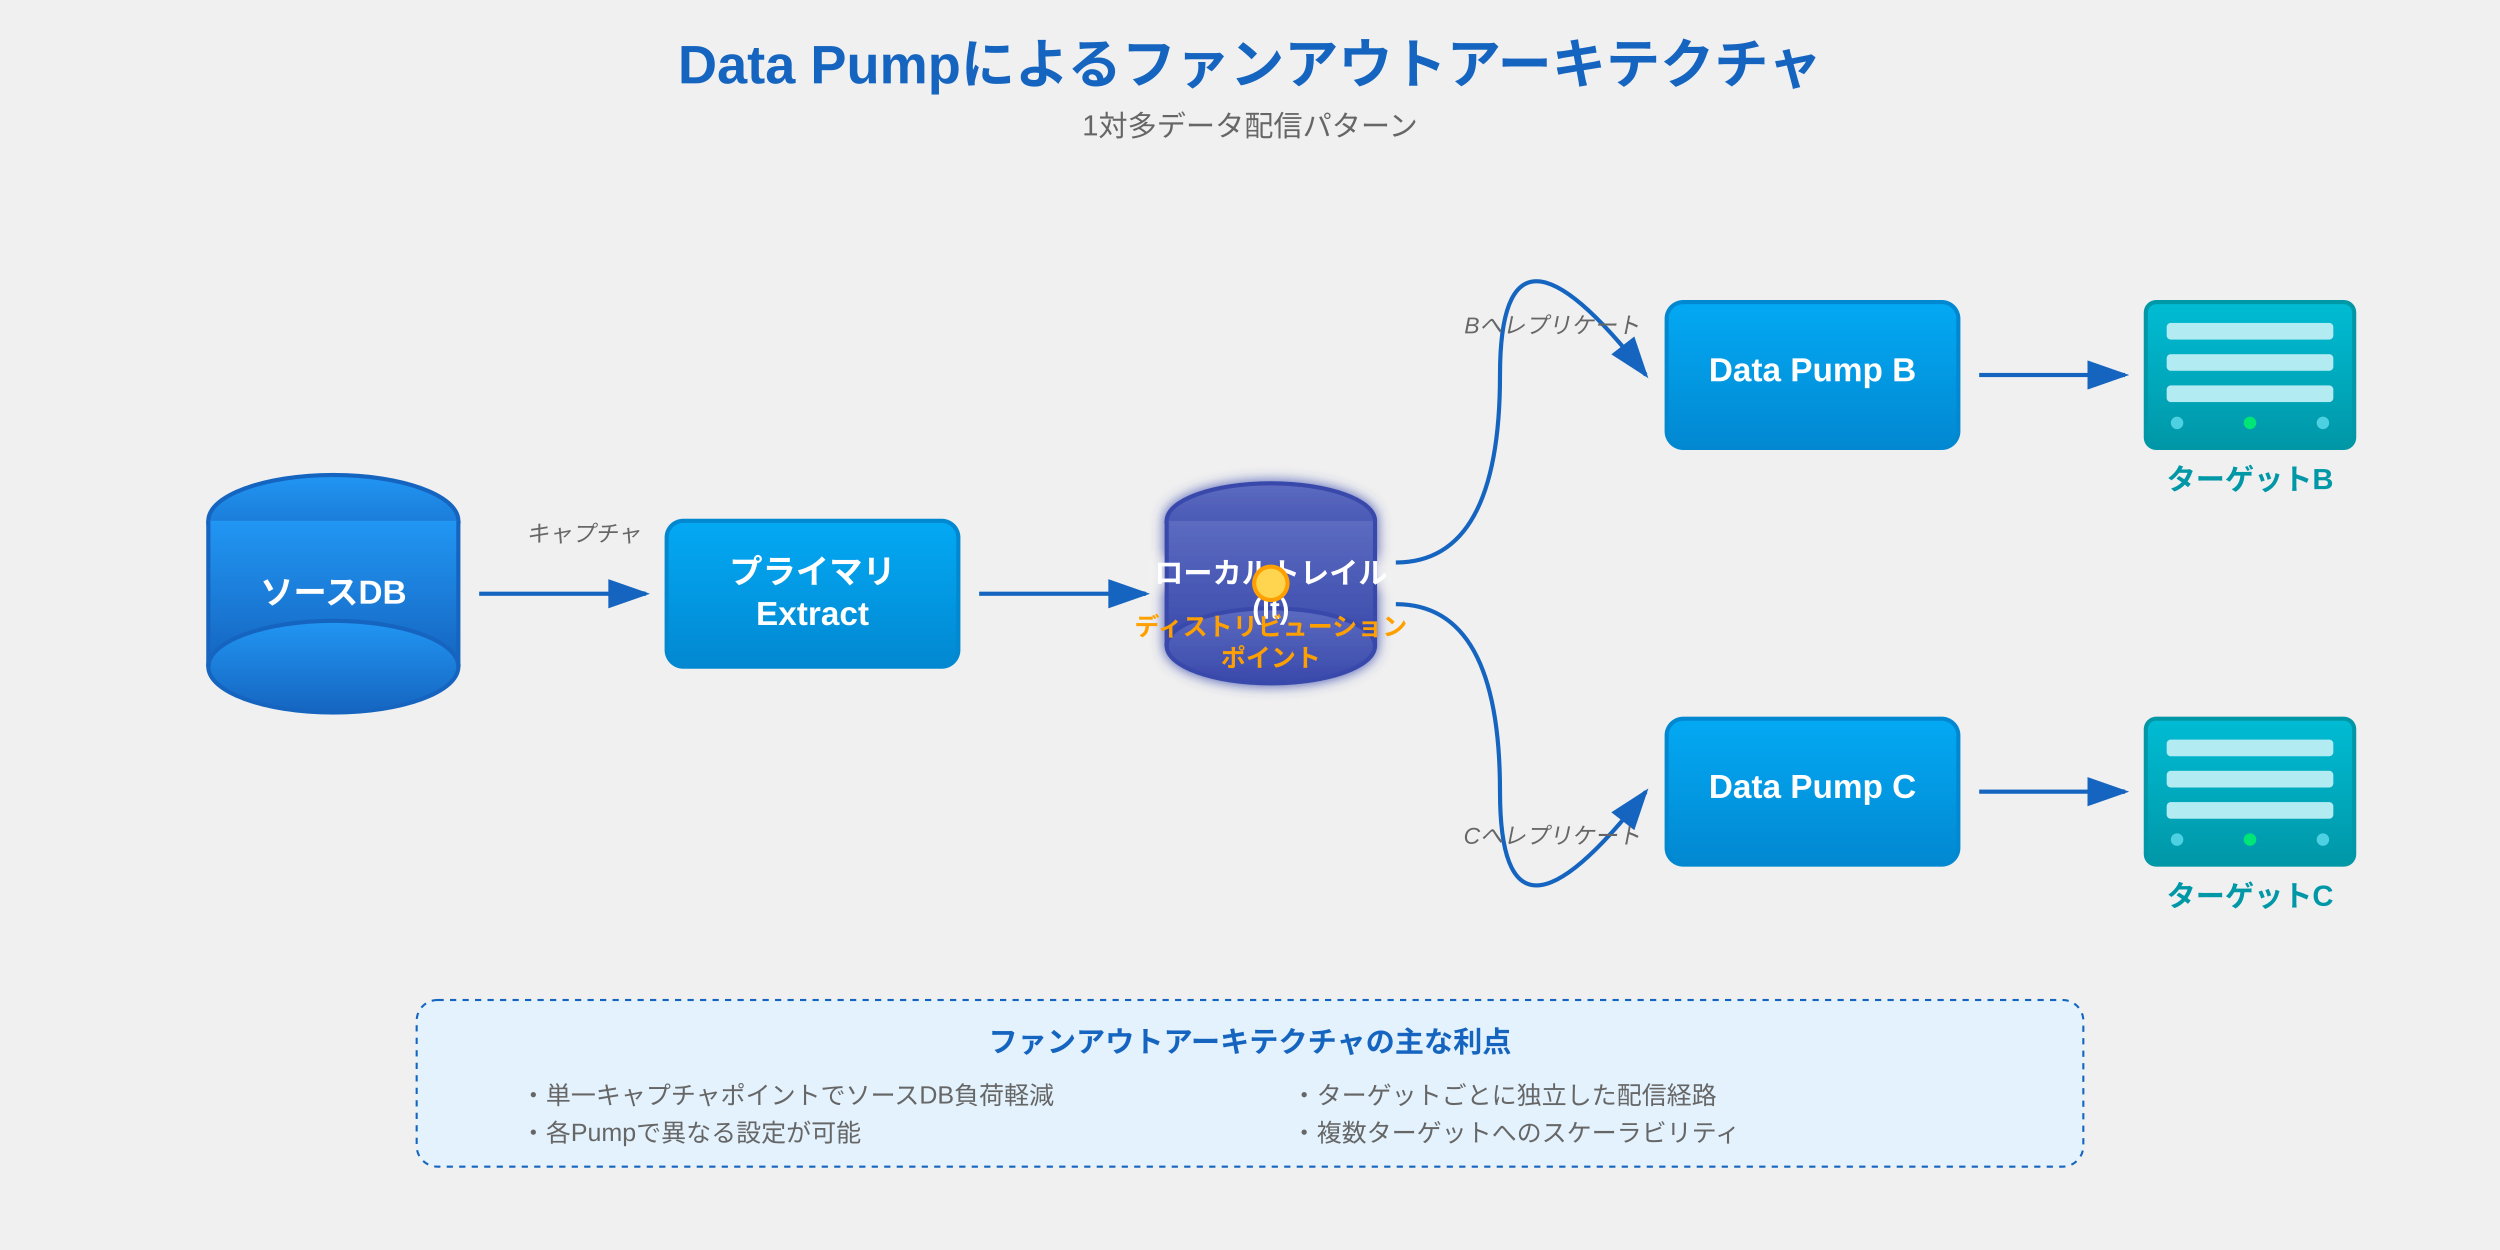
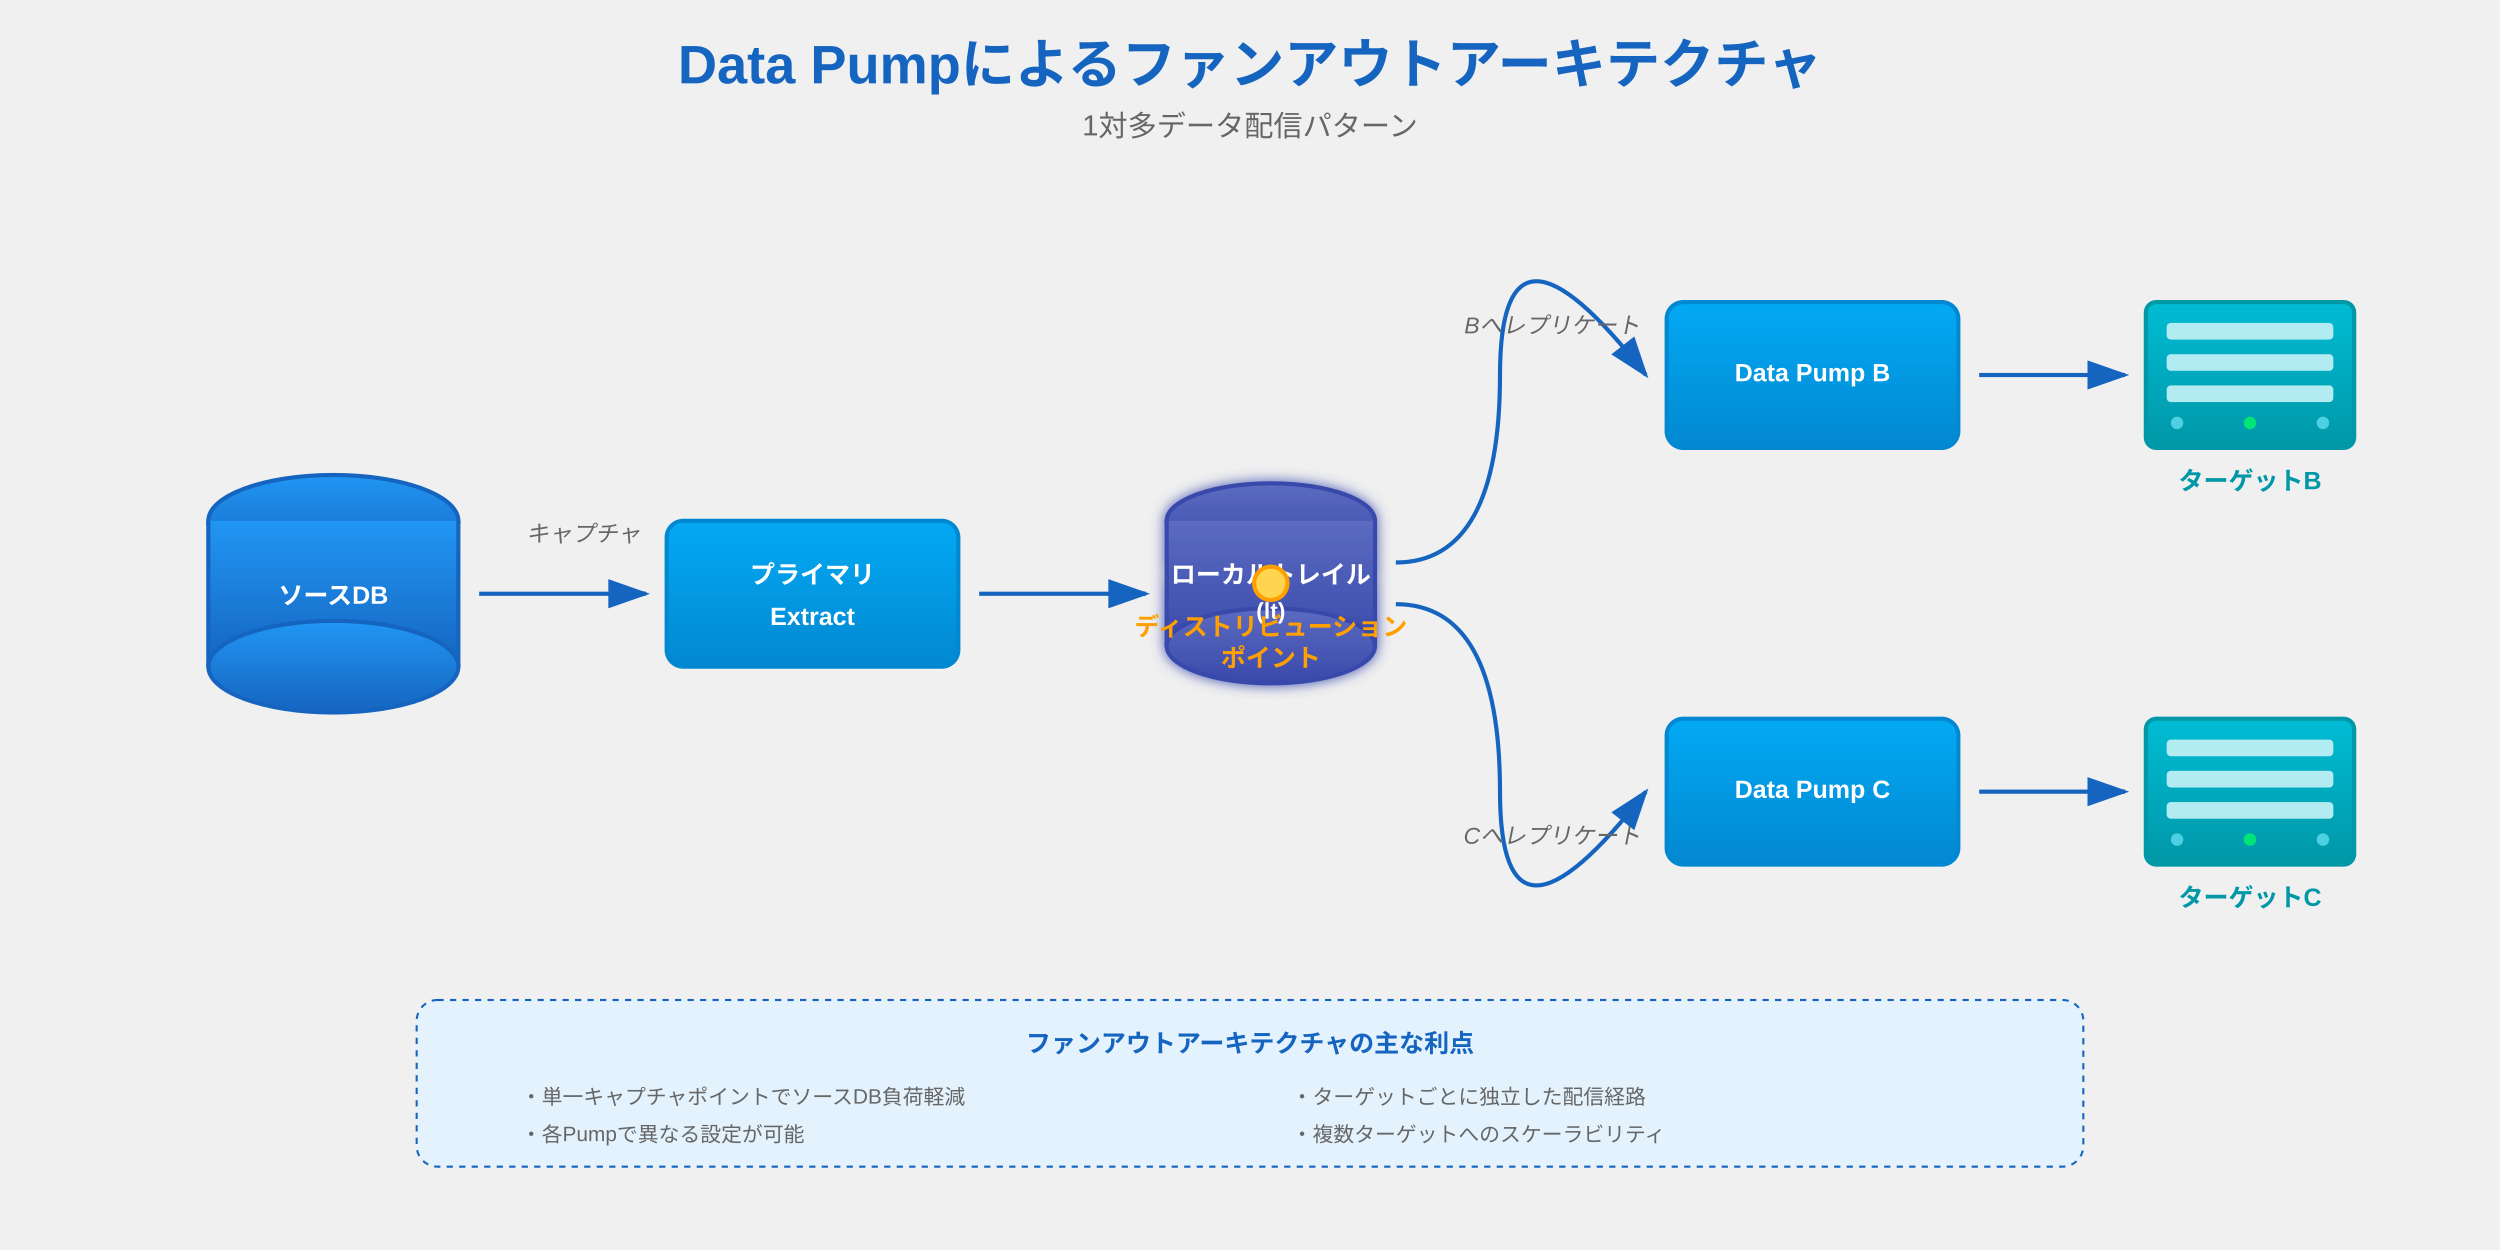
<svg xmlns="http://www.w3.org/2000/svg" viewBox="0 0 1200 600">
  <defs>
    <linearGradient id="techBlueDB" x1="0%" y1="0%" x2="0%" y2="100%">
      <stop offset="0%" style="stop-color:#2196F3;stop-opacity:1" />
      <stop offset="100%" style="stop-color:#1565C0;stop-opacity:1" />
    </linearGradient>
    <linearGradient id="processBlue" x1="0%" y1="0%" x2="0%" y2="100%">
      <stop offset="0%" style="stop-color:#03A9F4;stop-opacity:1" />
      <stop offset="100%" style="stop-color:#0288D1;stop-opacity:1" />
    </linearGradient>
    <linearGradient id="trailBlue" x1="0%" y1="0%" x2="0%" y2="100%">
      <stop offset="0%" style="stop-color:#5C6BC0;stop-opacity:1" />
      <stop offset="100%" style="stop-color:#3949AB;stop-opacity:1" />
    </linearGradient>
    <linearGradient id="targetBlue" x1="0%" y1="0%" x2="0%" y2="100%">
      <stop offset="0%" style="stop-color:#00BCD4;stop-opacity:1" />
      <stop offset="100%" style="stop-color:#0097A7;stop-opacity:1" />
    </linearGradient>
    <marker id="blueArrow" markerWidth="10" markerHeight="7" refX="9" refY="3.5" orient="auto">
      <polygon points="0 0, 10 3.5, 0 7" fill="#1565C0" />
    </marker>
    <filter id="glow">
      <feGaussianBlur stdDeviation="3" result="coloredBlur" />
      <feMerge>
        <feMergeNode in="coloredBlur" />
        <feMergeNode in="SourceGraphic" />
      </feMerge>
    </filter>
  </defs>
  <text x="600" y="40" text-anchor="middle" font-family="Arial, sans-serif" font-size="26" font-weight="bold" fill="#1565C0">
    Data Pumpによるファンアウトアーキテクチャ
  </text>
  <text x="600" y="65" text-anchor="middle" font-family="Arial, sans-serif" font-size="14" fill="#666">
    1対多データ配信パターン
  </text>
  <g id="sourceGroup">
    <g transform="translate(100, 250)">
      <ellipse cx="60" cy="0" rx="60" ry="22" fill="url(#techBlueDB)" stroke="#1565C0" stroke-width="2" />
      <rect x="0" y="0" width="120" height="70" fill="url(#techBlueDB)" stroke="none" />
      <ellipse cx="60" cy="70" rx="60" ry="22" fill="url(#techBlueDB)" stroke="#1565C0" stroke-width="2" />
      <path d="M 0 0 L 0 70" stroke="#1565C0" stroke-width="2" fill="none" />
      <path d="M 120 0 L 120 70" stroke="#1565C0" stroke-width="2" fill="none" />
-       <text x="60" y="40" text-anchor="middle" font-family="Arial, sans-serif" font-size="16" font-weight="bold" fill="white">
+       <text x="60" y="40" text-anchor="middle" font-family="Arial, sans-serif" font-size="12" font-weight="bold" fill="white">
        ソースDB
      </text>
    </g>
    <line x1="230" y1="285" x2="310" y2="285" stroke="#1565C0" stroke-width="2" marker-end="url(#blueArrow)" />
    <rect x="320" y="250" width="140" height="70" rx="8" fill="url(#processBlue)" stroke="#0288D1" stroke-width="2" />
-     <text x="390" y="280" text-anchor="middle" font-family="Arial, sans-serif" font-size="16" font-weight="bold" fill="white">
+     <text x="390" y="280" text-anchor="middle" font-family="Arial, sans-serif" font-size="12" font-weight="bold" fill="white">
      プライマリ
    </text>
-     <text x="390" y="300" text-anchor="middle" font-family="Arial, sans-serif" font-size="16" font-weight="bold" fill="white">
+     <text x="390" y="300" text-anchor="middle" font-family="Arial, sans-serif" font-size="12" font-weight="bold" fill="white">
      Extract
    </text>
    <line x1="470" y1="285" x2="550" y2="285" stroke="#1565C0" stroke-width="2" marker-end="url(#blueArrow)" />
  </g>
  <g id="distributionPoint">
    <g transform="translate(560, 250)" filter="url(#glow)">
      <ellipse cx="50" cy="0" rx="50" ry="18" fill="url(#trailBlue)" stroke="#3949AB" stroke-width="2" />
      <rect x="0" y="0" width="100" height="60" fill="url(#trailBlue)" stroke="none" />
      <ellipse cx="50" cy="60" rx="50" ry="18" fill="url(#trailBlue)" stroke="#3949AB" stroke-width="2" />
      <path d="M 0 0 L 0 60" stroke="#3949AB" stroke-width="2" fill="none" />
      <path d="M 100 0 L 100 60" stroke="#3949AB" stroke-width="2" fill="none" />
-       <text x="50" y="30" text-anchor="middle" font-family="Arial, sans-serif" font-size="14" font-weight="bold" fill="white">
+       <text x="50" y="30" text-anchor="middle" font-family="Arial, sans-serif" font-size="12" font-weight="bold" fill="white">
        ローカルトレイル
      </text>
-       <text x="50" y="47" text-anchor="middle" font-family="Arial, sans-serif" font-size="14" font-weight="bold" fill="white">
+       <text x="50" y="47" text-anchor="middle" font-family="Arial, sans-serif" font-size="11" font-weight="bold" fill="white">
        (lt)
      </text>
    </g>
    <g transform="translate(610, 280)">
      <circle cx="0" cy="0" r="8" fill="#FFD54F" stroke="#FFA000" stroke-width="2" />
      <text x="0" y="25" text-anchor="middle" font-family="Arial, sans-serif" font-size="12" font-weight="bold" fill="#FFA000">
        ディストリビューション
      </text>
      <text x="0" y="40" text-anchor="middle" font-family="Arial, sans-serif" font-size="12" font-weight="bold" fill="#FFA000">
        ポイント
      </text>
    </g>
  </g>
  <g id="targetPaths">
    <g id="targetB">
      <path d="M 670 270 Q 720 270, 720 180 T 790 180" stroke="#1565C0" stroke-width="2" fill="none" marker-end="url(#blueArrow)" />
      <rect x="800" y="145" width="140" height="70" rx="8" fill="url(#processBlue)" stroke="#0288D1" stroke-width="2" />
-       <text x="870" y="183" text-anchor="middle" font-family="Arial, sans-serif" font-size="16" font-weight="bold" fill="white">
+       <text x="870" y="183" text-anchor="middle" font-family="Arial, sans-serif" font-size="12" font-weight="bold" fill="white">
        Data Pump B
      </text>
      <line x1="950" y1="180" x2="1020" y2="180" stroke="#1565C0" stroke-width="2" marker-end="url(#blueArrow)" />
      <g transform="translate(1030, 145)">
        <rect x="0" y="0" width="100" height="70" rx="5" fill="url(#targetBlue)" stroke="#0097A7" stroke-width="2" />
        <rect x="10" y="10" width="80" height="8" rx="2" fill="#B2EBF2" />
        <rect x="10" y="25" width="80" height="8" rx="2" fill="#B2EBF2" />
        <rect x="10" y="40" width="80" height="8" rx="2" fill="#B2EBF2" />
        <circle cx="15" cy="58" r="3" fill="#4DD0E1" />
        <circle cx="50" cy="58" r="3" fill="#00E676" />
        <circle cx="85" cy="58" r="3" fill="#4DD0E1" />
-         <text x="50" y="90" text-anchor="middle" font-family="Arial, sans-serif" font-size="14" font-weight="bold" fill="#0097A7">
+         <text x="50" y="90" text-anchor="middle" font-family="Arial, sans-serif" font-size="12" font-weight="bold" fill="#0097A7">
          ターゲットB
        </text>
      </g>
    </g>
    <g id="targetC">
      <path d="M 670 290 Q 720 290, 720 380 T 790 380" stroke="#1565C0" stroke-width="2" fill="none" marker-end="url(#blueArrow)" />
      <rect x="800" y="345" width="140" height="70" rx="8" fill="url(#processBlue)" stroke="#0288D1" stroke-width="2" />
-       <text x="870" y="383" text-anchor="middle" font-family="Arial, sans-serif" font-size="16" font-weight="bold" fill="white">
+       <text x="870" y="383" text-anchor="middle" font-family="Arial, sans-serif" font-size="12" font-weight="bold" fill="white">
        Data Pump C
      </text>
      <line x1="950" y1="380" x2="1020" y2="380" stroke="#1565C0" stroke-width="2" marker-end="url(#blueArrow)" />
      <g transform="translate(1030, 345)">
        <rect x="0" y="0" width="100" height="70" rx="5" fill="url(#targetBlue)" stroke="#0097A7" stroke-width="2" />
        <rect x="10" y="10" width="80" height="8" rx="2" fill="#B2EBF2" />
        <rect x="10" y="25" width="80" height="8" rx="2" fill="#B2EBF2" />
        <rect x="10" y="40" width="80" height="8" rx="2" fill="#B2EBF2" />
        <circle cx="15" cy="58" r="3" fill="#4DD0E1" />
        <circle cx="50" cy="58" r="3" fill="#00E676" />
        <circle cx="85" cy="58" r="3" fill="#4DD0E1" />
-         <text x="50" y="90" text-anchor="middle" font-family="Arial, sans-serif" font-size="14" font-weight="bold" fill="#0097A7">
+         <text x="50" y="90" text-anchor="middle" font-family="Arial, sans-serif" font-size="12" font-weight="bold" fill="#0097A7">
          ターゲットC
        </text>
      </g>
    </g>
  </g>
  <g id="flowIndicators">
    <text x="280" y="260" text-anchor="middle" font-family="Arial, sans-serif" font-size="11" fill="#666" font-style="italic">
      キャプチャ
    </text>
    <text x="745" y="160" text-anchor="middle" font-family="Arial, sans-serif" font-size="11" fill="#666" font-style="italic">
      Bへレプリケート
    </text>
    <text x="745" y="405" text-anchor="middle" font-family="Arial, sans-serif" font-size="11" fill="#666" font-style="italic">
      Cへレプリケート
    </text>
  </g>
  <g transform="translate(200, 480)">
    <rect x="0" y="0" width="800" height="80" rx="10" fill="#E3F2FD" stroke="#1565C0" stroke-width="1" stroke-dasharray="3,3" />
-     <text x="400" y="25" text-anchor="middle" font-family="Arial, sans-serif" font-size="14" font-weight="bold" fill="#1565C0">
+     <text x="400" y="25" text-anchor="middle" font-family="Arial, sans-serif" font-size="12" font-weight="bold" fill="#1565C0">
      ファンアウトアーキテクチャの主な利点
    </text>
-     <text x="50" y="50" font-family="Arial, sans-serif" font-size="12" fill="#666">
+     <text x="50" y="50" font-family="Arial, sans-serif" font-size="10" fill="#666">
      ・単一キャプチャポイントでソースDB負荷軽減
    </text>
-     <text x="420" y="50" font-family="Arial, sans-serif" font-size="12" fill="#666">
+     <text x="420" y="50" font-family="Arial, sans-serif" font-size="10" fill="#666">
      ・ターゲットごとに独立した配信経路
    </text>
-     <text x="50" y="68" font-family="Arial, sans-serif" font-size="12" fill="#666">
+     <text x="50" y="68" font-family="Arial, sans-serif" font-size="10" fill="#666">
      ・各Pumpで異なる設定が可能
    </text>
-     <text x="420" y="68" font-family="Arial, sans-serif" font-size="12" fill="#666">
+     <text x="420" y="68" font-family="Arial, sans-serif" font-size="10" fill="#666">
      ・複数ターゲットへのスケーラビリティ
    </text>
  </g>
</svg>
